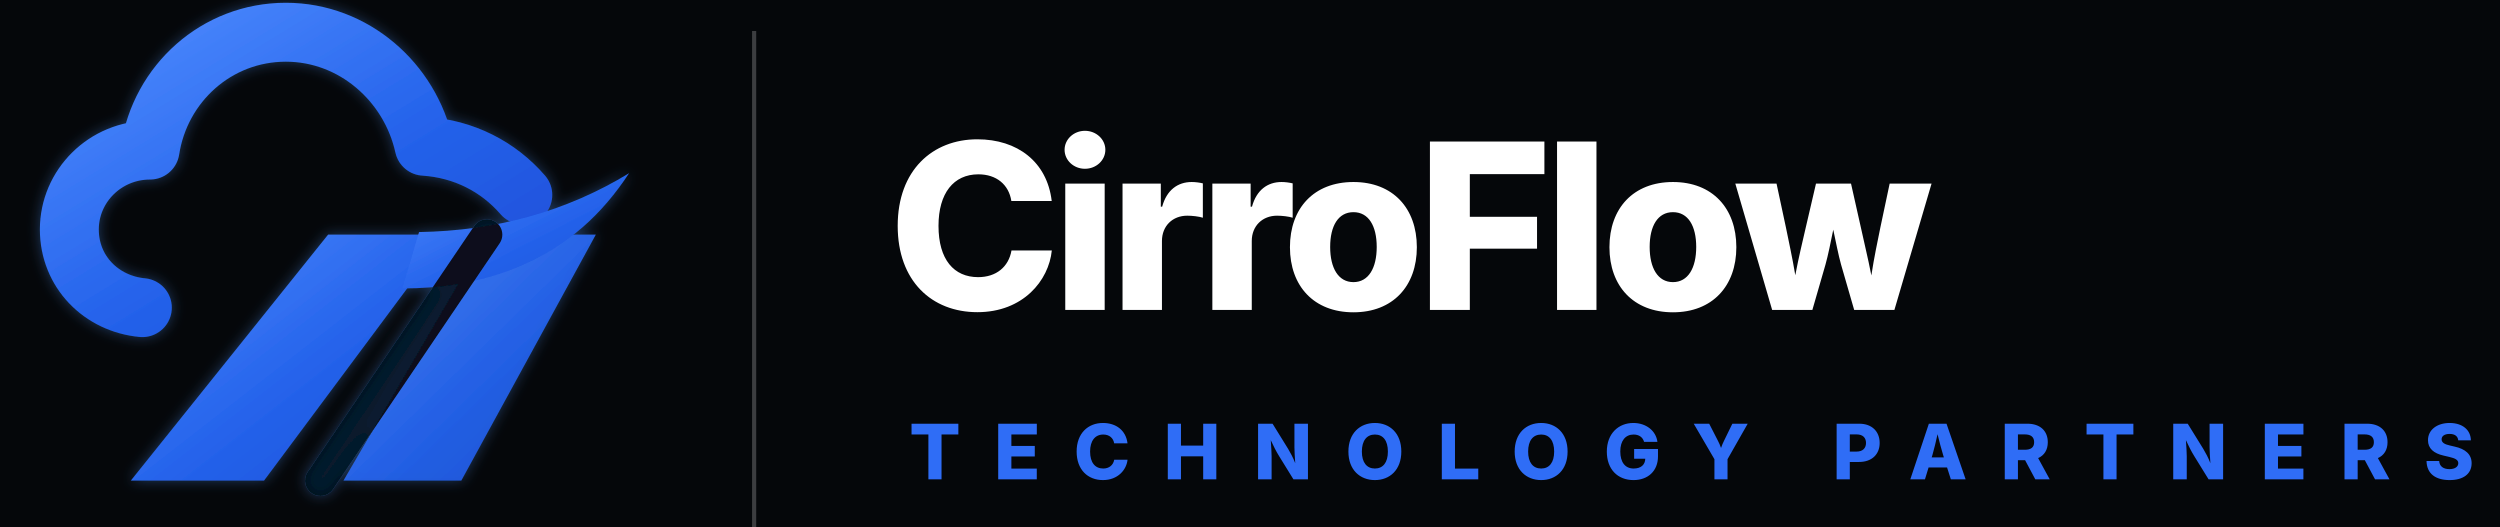
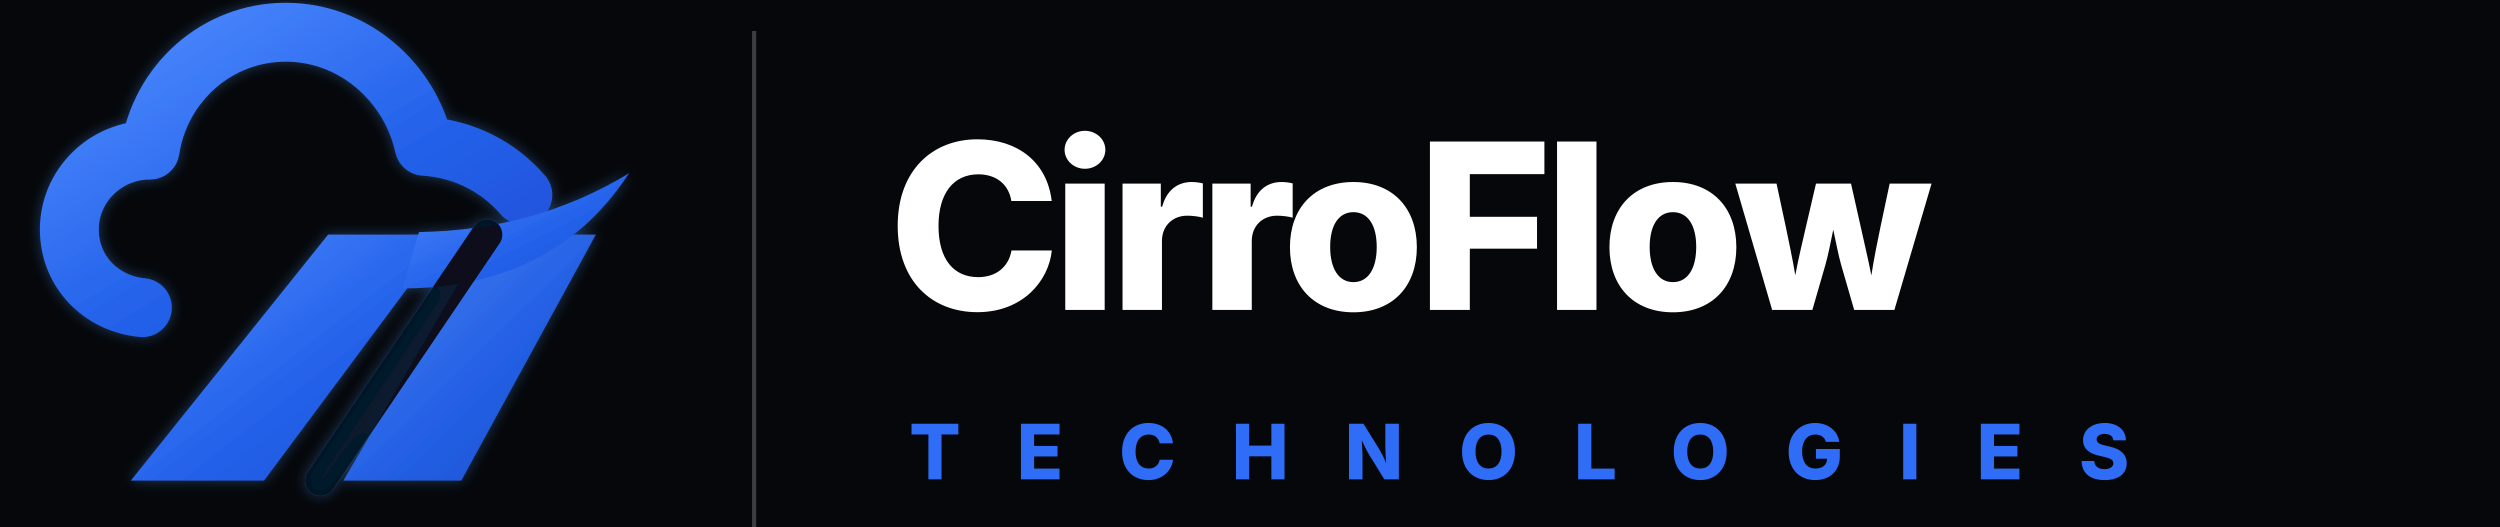
<svg xmlns="http://www.w3.org/2000/svg" width="1210" height="255" viewBox="85 150 1210 255" role="img" aria-labelledby="title desc">
  <defs>
    <linearGradient id="blue" x1="0" y1="0" x2="1" y2="1">
      <stop offset="0" stop-color="#4F8CFF" />
      <stop offset="0.55" stop-color="#2563EB" />
      <stop offset="1" stop-color="#1D4ED8" />
    </linearGradient>
    <filter id="softGlow" x="-25%" y="-25%" width="150%" height="150%">
      <feGaussianBlur stdDeviation="5" result="blur" />
      <feColorMatrix in="blur" type="matrix" values="0 0 0 0 0.08  0 0 0 0 0.32  0 0 0 0 1  0 0 0 .35 0" result="glow" />
      <feMerge>
        <feMergeNode in="glow" />
        <feMergeNode in="SourceGraphic" />
      </feMerge>
    </filter>
  </defs>
  <rect width="1600" height="600" fill="#05070A" />
  <g transform="translate(95 116) scale(.62)" filter="url(#softGlow)">
    <path d="M95 295 C63 292 38 267 38 234 C38 200 66 172 101 172 C109 120 153 80 207 80 C260 80 304 119 315 169 C346 171 373 185 392 207" fill="none" stroke="url(#blue)" stroke-width="46" stroke-linecap="round" stroke-linejoin="round" />
    <path d="M86 430 L240 238 L333 238 L190 430 Z" fill="url(#blue)" />
    <path d="M252 430 L364 238 L449 238 L344 430 Z" fill="url(#blue)" opacity="0.95" />
    <path d="M311 236 C371 235 426 220 475 190 C454 222 427 247 389 263 C358 276 327 280 298 280 Z" fill="url(#blue)" />
    <path d="M234 430 L364 238" stroke="#05070A" stroke-width="24" stroke-linecap="round" opacity="0.92" />
  </g>
  <line x1="450" y1="165" x2="450" y2="435" stroke="#FFFFFF" stroke-opacity=".22" stroke-width="2" />
  <text x="515" y="300" fill="#FFFFFF" font-family="Inter, Arial, Helvetica, sans-serif" font-size="112" font-weight="800" letter-spacing="-4">CirroFlow</text>
-   <text x="525" y="382" fill="#2F6DF6" font-family="Inter, Arial, Helvetica, sans-serif" font-size="37" font-weight="800" letter-spacing="16">TECHNOLOGY PARTNERS</text>
+   <text x="525" y="382" fill="#2F6DF6" font-family="Inter, Arial, Helvetica, sans-serif" font-size="37" font-weight="800" letter-spacing="27">TECHNOLOGIES</text>
</svg>
